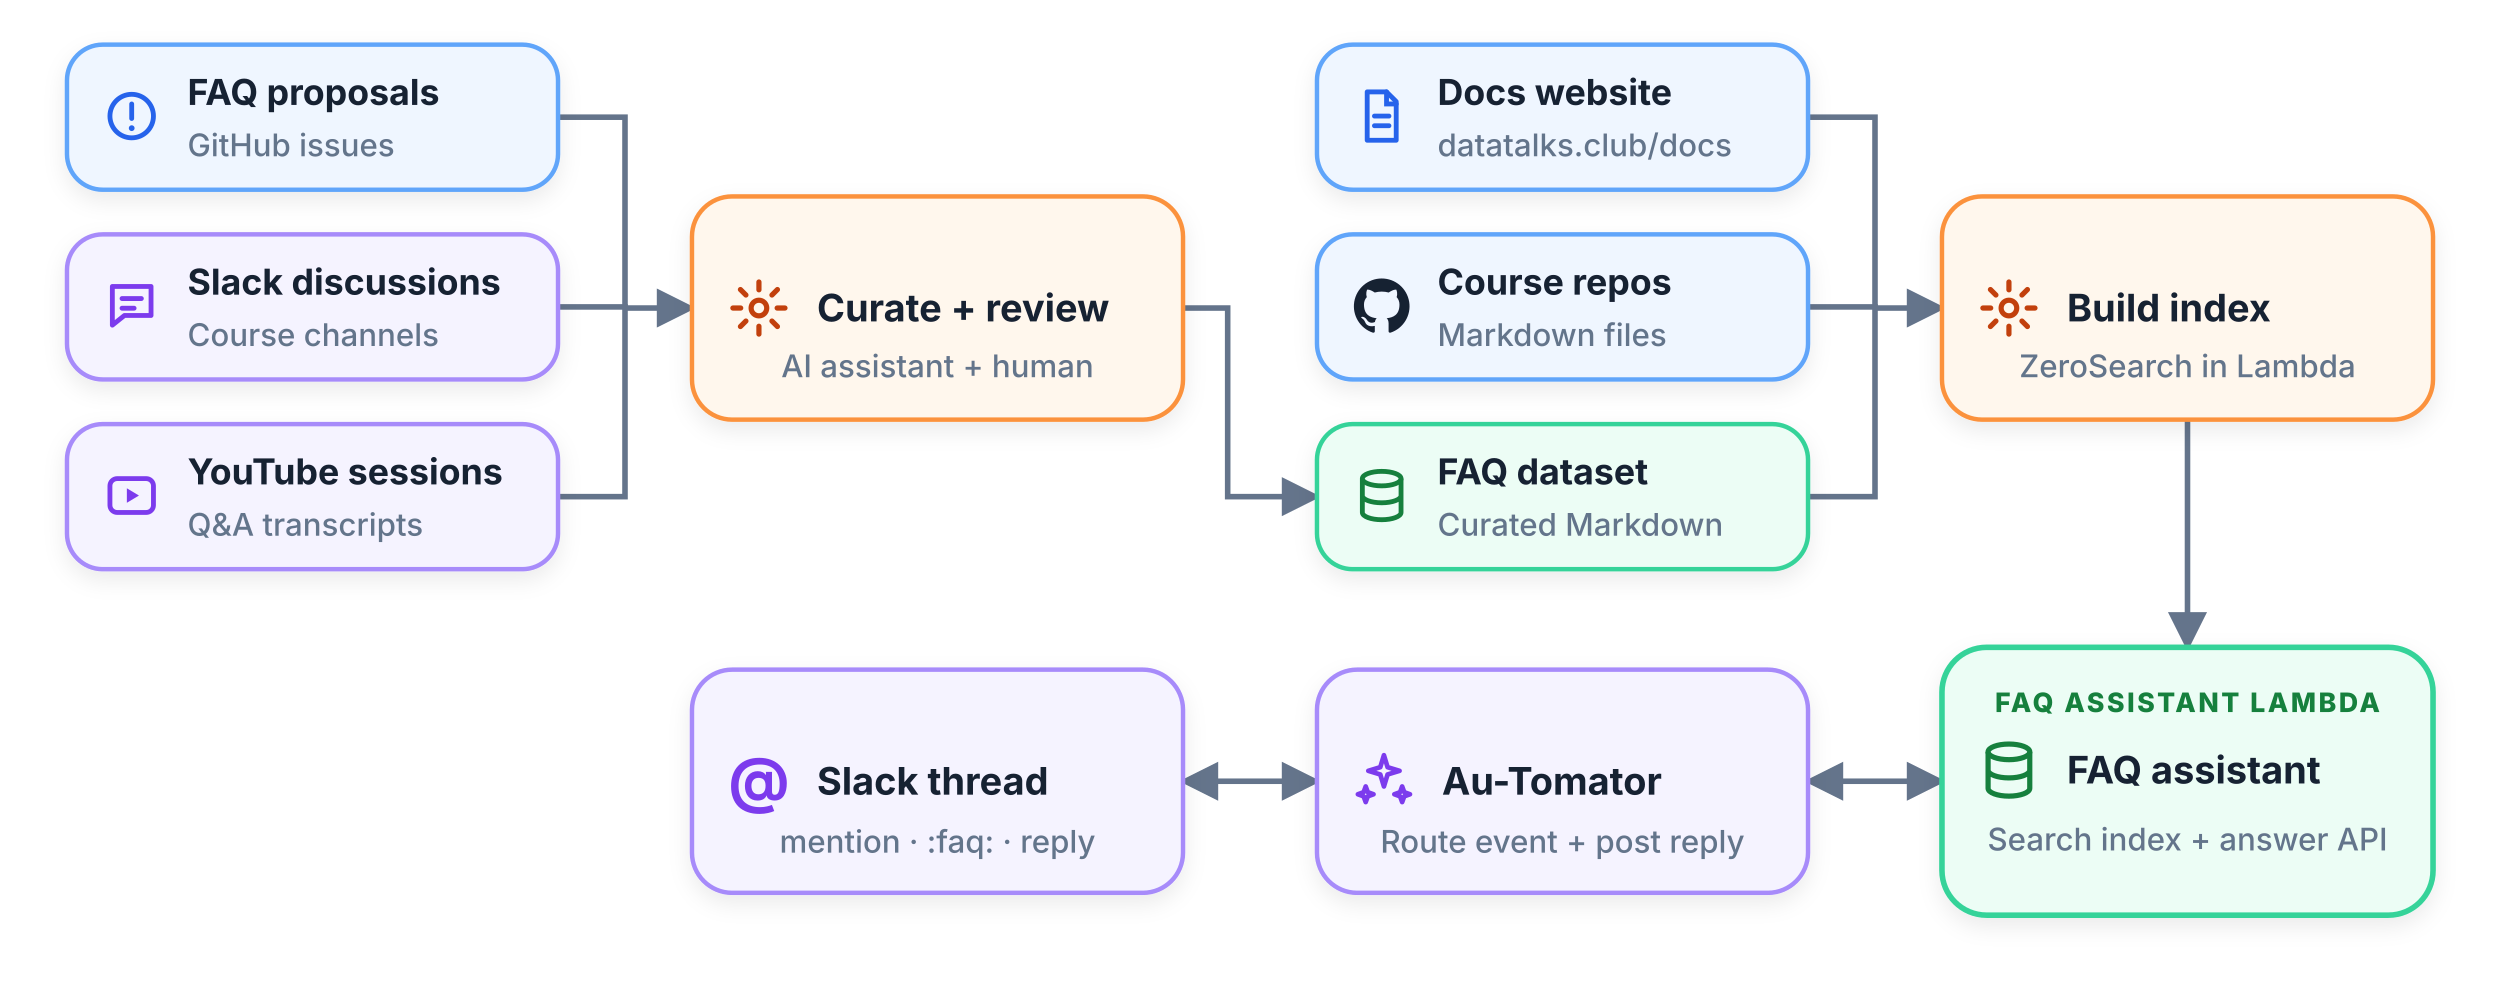
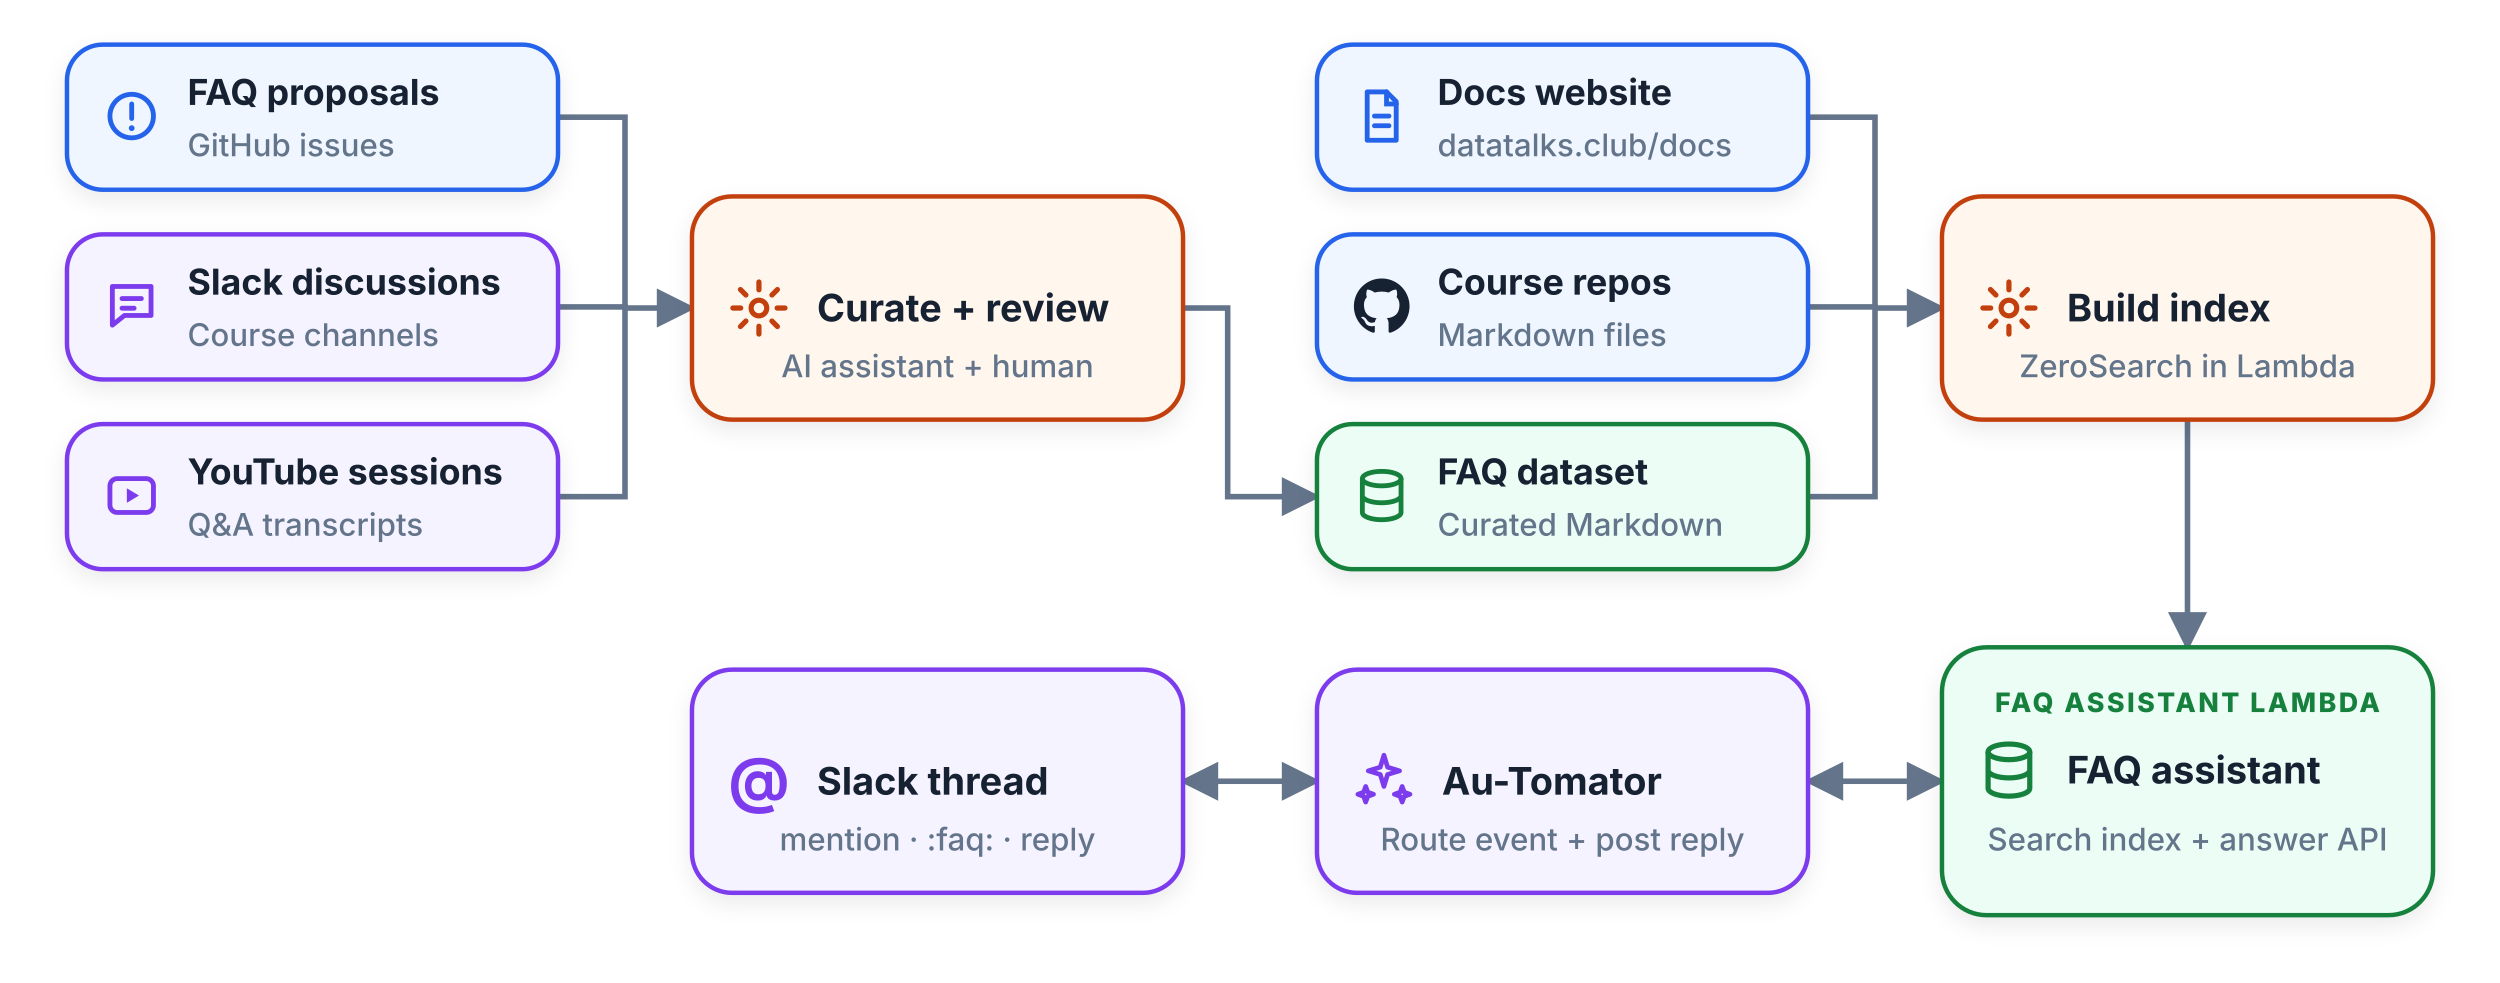
<svg xmlns="http://www.w3.org/2000/svg" width="1120" height="440" viewBox="0 0 1120 440" role="img" aria-labelledby="title desc">
  <defs>
    <filter id="shadow" x="-20%" y="-20%" width="140%" height="150%">
      <feDropShadow dx="0" dy="4" stdDeviation="5" flood-color="#0f172a" flood-opacity="0.08" />
    </filter>
    <marker id="arrow" viewBox="0 0 10 10" refX="9" refY="5" markerWidth="7" markerHeight="7" orient="auto-start-reverse">
      <path d="M0 0 10 5 0 10Z" fill="#64748b" />
    </marker>
    <symbol id="icon-issue" viewBox="0 0 24 24">
      <circle cx="12" cy="12" r="9" fill="none" stroke="currentColor" stroke-width="2" />
      <path d="M12 7v6" stroke="currentColor" stroke-width="2" stroke-linecap="round" />
      <circle cx="12" cy="17" r="1.2" fill="currentColor" />
    </symbol>
    <symbol id="icon-message" viewBox="0 0 24 24">
      <path d="M4 4h16v12H9l-5 4Z" fill="none" stroke="currentColor" stroke-width="2" stroke-linecap="round" stroke-linejoin="round" />
      <path d="M8 9h8M8 13h5" fill="none" stroke="currentColor" stroke-width="2" stroke-linecap="round" />
    </symbol>
    <symbol id="icon-video" viewBox="0 0 24 24">
      <rect x="3" y="5" width="18" height="14" rx="3" fill="none" stroke="currentColor" stroke-width="2" />
      <path d="m10 9 5 3-5 3Z" fill="currentColor" />
    </symbol>
    <symbol id="icon-document" viewBox="0 0 24 24">
      <path d="M6 2h8l4 4v16H6Z" fill="none" stroke="currentColor" stroke-width="2" stroke-linejoin="round" />
      <path d="M14 2v5h4M9 12h6M9 16h6" fill="none" stroke="currentColor" stroke-width="2" stroke-linecap="round" />
    </symbol>
    <symbol id="icon-github" viewBox="0 0 24 24">
      <path fill="currentColor" d="M12 .7a11.5 11.5 0 0 0-3.64 22.41c.58.11.79-.25.79-.56v-2.23c-3.22.7-3.9-1.37-3.9-1.37-.53-1.34-1.29-1.7-1.29-1.7-1.05-.72.08-.71.08-.71 1.17.08 1.78 1.2 1.78 1.2 1.04 1.77 2.72 1.26 3.38.96.1-.75.4-1.26.74-1.55-2.57-.29-5.27-1.28-5.27-5.68 0-1.26.45-2.28 1.19-3.09-.12-.29-.52-1.46.11-3.05 0 0 .97-.31 3.16 1.18a10.9 10.9 0 0 1 5.76 0c2.2-1.49 3.16-1.18 3.16-1.18.63 1.59.23 2.76.11 3.05.74.81 1.19 1.83 1.19 3.09 0 4.42-2.71 5.38-5.29 5.67.42.36.79 1.06.79 2.14v3.27c0 .31.21.67.8.56A11.5 11.5 0 0 0 12 .7Z" />
    </symbol>
    <symbol id="icon-settings" viewBox="0 0 24 24">
      <circle cx="12" cy="12" r="3" fill="none" stroke="currentColor" stroke-width="2" />
      <path d="M12 2v3M12 19v3M2 12h3M19 12h3M4.9 4.9 7 7M17 17l2.1 2.1M19.1 4.9 17 7M7 17l-2.1 2.1" fill="none" stroke="currentColor" stroke-width="2" stroke-linecap="round" />
    </symbol>
    <symbol id="icon-sparkles" viewBox="0 0 24 24">
      <path d="m12 2 1.4 4.6L18 8l-4.6 1.4L12 14l-1.4-4.6L6 8l4.6-1.4ZM19 14l.8 2.2L22 17l-2.2.8L19 20l-.8-2.2L16 17l2.2-.8ZM5 14l.8 2.2L8 17l-2.2.8L5 20l-.8-2.2L2 17l2.2-.8Z" fill="none" stroke="currentColor" stroke-width="1.8" stroke-linejoin="round" />
    </symbol>
    <symbol id="icon-database" viewBox="0 0 24 24">
      <ellipse cx="12" cy="5" rx="8" ry="3" fill="none" stroke="currentColor" stroke-width="2" />
      <path d="M4 5v7c0 1.66 3.58 3 8 3s8-1.34 8-3V5M4 12v7c0 1.66 3.58 3 8 3s8-1.34 8-3v-7" fill="none" stroke="currentColor" stroke-width="2" />
    </symbol>
    <style>
      text { font-family: system-ui, -apple-system, BlinkMacSystemFont, "Segoe UI", sans-serif; fill: #172033; }
      .label { font-size: 17px; font-weight: 750; text-anchor: middle; }
      .small { font-size: 14px; font-weight: 500; fill: #64748b; text-anchor: middle; }
      .icon-copy { text-anchor: start; }
      .node-compact .label { font-size: 16px; }
      .eyebrow { font-size: 12px; font-weight: 800; letter-spacing: 1.1px; fill: #15803d; text-anchor: middle; }
      .mention-icon { font-size: 27px; font-weight: 750; fill: #7c3aed; text-anchor: middle; }
      .connector { fill: none; stroke: #64748b; stroke-width: 2.5; }
      .line { fill: none; stroke: #64748b; stroke-width: 2.5; marker-end: url(#arrow); }
      .exchange { fill: none; stroke: #64748b; stroke-width: 2.5; marker-start: url(#arrow); marker-end: url(#arrow); }
-       .source { fill: #eff6ff; stroke: #60a5fa; stroke-width: 2; }
-       .conversation { fill: #f5f3ff; stroke: #a78bfa; stroke-width: 2; }
-       .process { fill: #fff7ed; stroke: #fb923c; stroke-width: 2; }
-       .dataset { fill: #ecfdf5; stroke: #34d399; stroke-width: 2; }
-       .lambda { fill: #ecfdf5; stroke: #34d399; stroke-width: 2.5; }
+       .source { fill: #eff6ff; stroke: #2563eb; stroke-width: 2; }
+       .conversation { fill: #f5f3ff; stroke: #7c3aed; stroke-width: 2; }
+       .process { fill: #fff7ed; stroke: #c2410c; stroke-width: 2; }
+       .dataset { fill: #ecfdf5; stroke: #15803d; stroke-width: 2; }
+       .lambda { fill: #ecfdf5; stroke: #15803d; stroke-width: 2; }
    </style>
  </defs>
  <path class="connector" d="M250 52.5H280V138" />
  <path class="connector" d="M250 137.5H280V138" />
  <path class="connector" d="M250 222.5H280V138" />
  <path class="line" d="M280 138H310" />
  <path class="line" d="M530 138H550V222.5H590" />
  <path class="connector" d="M810 52.5H840V138" />
  <path class="connector" d="M810 137.5H840V138" />
  <path class="connector" d="M810 222.5H840V138" />
  <path class="line" d="M840 138H870" />
  <path class="line" d="M980 188V290" />
  <path class="exchange" d="M530 350H590" />
  <path class="exchange" d="M810 350H870" />
  <g class="node node-compact node-with-icon" transform="translate(30 20)" filter="url(#shadow)">
    <rect class="source" width="220" height="65" rx="16" />
    <use href="#icon-issue" x="16" y="19" width="26" height="26" color="#2563eb" />
    <text class="label icon-copy" x="54" y="27">FAQ proposals</text>
    <text class="small icon-copy" x="54" y="50">GitHub issues</text>
  </g>
  <g class="node node-compact node-with-icon" transform="translate(30 105)" filter="url(#shadow)">
    <rect class="conversation" width="220" height="65" rx="16" />
    <use href="#icon-message" x="16" y="19" width="26" height="26" color="#7c3aed" />
    <text class="label icon-copy" x="54" y="27">Slack discussions</text>
    <text class="small icon-copy" x="54" y="50">Course channels</text>
  </g>
  <g class="node node-compact node-with-icon" transform="translate(30 190)" filter="url(#shadow)">
    <rect class="conversation" width="220" height="65" rx="16" />
    <use href="#icon-video" x="16" y="19" width="26" height="26" color="#7c3aed" />
    <text class="label icon-copy" x="54" y="27">YouTube sessions</text>
    <text class="small icon-copy" x="54" y="50">Q&amp;A transcripts</text>
  </g>
  <g class="node node-action node-with-icon" transform="translate(310 88)" filter="url(#shadow)">
    <rect class="process" width="220" height="100" rx="18" />
    <use href="#icon-settings" x="16" y="36" width="28" height="28" color="#c2410c" />
    <text class="label icon-copy" x="56" y="56">Curate + review</text>
    <text class="small" x="110" y="81">AI assistant + human</text>
  </g>
  <g class="node node-compact node-with-icon" transform="translate(590 20)" filter="url(#shadow)">
    <rect class="source" width="220" height="65" rx="16" />
    <use href="#icon-document" x="16" y="19" width="26" height="26" color="#2563eb" />
    <text class="label icon-copy" x="54" y="27">Docs website</text>
    <text class="small icon-copy" x="54" y="50">datatalks.club/docs</text>
  </g>
  <g class="node node-compact node-with-icon" transform="translate(590 105)" filter="url(#shadow)">
    <rect class="source" width="220" height="65" rx="16" />
    <use href="#icon-github" x="16" y="19" width="26" height="26" color="#172033" />
    <text class="label icon-copy" x="54" y="27">Course repos</text>
    <text class="small icon-copy" x="54" y="50">Markdown files</text>
  </g>
  <g class="node node-compact node-with-icon" transform="translate(590 190)" filter="url(#shadow)">
    <rect class="dataset" width="220" height="65" rx="16" />
    <use href="#icon-database" x="16" y="19" width="26" height="26" color="#15803d" />
    <text class="label icon-copy" x="54" y="27">FAQ dataset</text>
    <text class="small icon-copy" x="54" y="50">Curated Markdown</text>
  </g>
  <g class="node node-action node-with-icon" transform="translate(870 88)" filter="url(#shadow)">
    <rect class="process" width="220" height="100" rx="18" />
    <use href="#icon-settings" x="16" y="36" width="28" height="28" color="#c2410c" />
    <text class="label icon-copy" x="56" y="56">Build index</text>
    <text class="small" x="110" y="81">ZeroSearch in Lambda</text>
  </g>
  <g class="node node-action node-with-icon" transform="translate(310 300)" filter="url(#shadow)">
    <rect class="conversation" width="220" height="100" rx="18" />
    <text class="mention-icon" x="30" y="59">@</text>
    <text class="label icon-copy" x="56" y="56">Slack thread</text>
-     <text class="small" x="110" y="82">mention · :faq: · reply</text>
+     <text class="small" x="110" y="81">mention · :faq: · reply</text>
  </g>
  <g class="node node-action node-with-icon" transform="translate(590 300)" filter="url(#shadow)">
    <rect class="conversation" width="220" height="100" rx="18" />
    <use href="#icon-sparkles" x="16" y="36" width="28" height="28" color="#7c3aed" />
    <text class="label icon-copy" x="56" y="56">Au-Tomator</text>
-     <text class="small" x="110" y="82">Route event + post reply</text>
+     <text class="small" x="110" y="81">Route event + post reply</text>
  </g>
  <g class="node node-endpoint node-with-icon" transform="translate(870 290)" filter="url(#shadow)">
    <rect class="lambda" width="220" height="120" rx="20" />
    <text class="eyebrow" x="110" y="29">FAQ ASSISTANT LAMBDA</text>
    <use href="#icon-database" x="16" y="41" width="28" height="28" color="#15803d" />
    <text class="label icon-copy" x="56" y="61">FAQ assistant</text>
    <text class="small" x="110" y="91">Search index + answer API</text>
  </g>
</svg>
